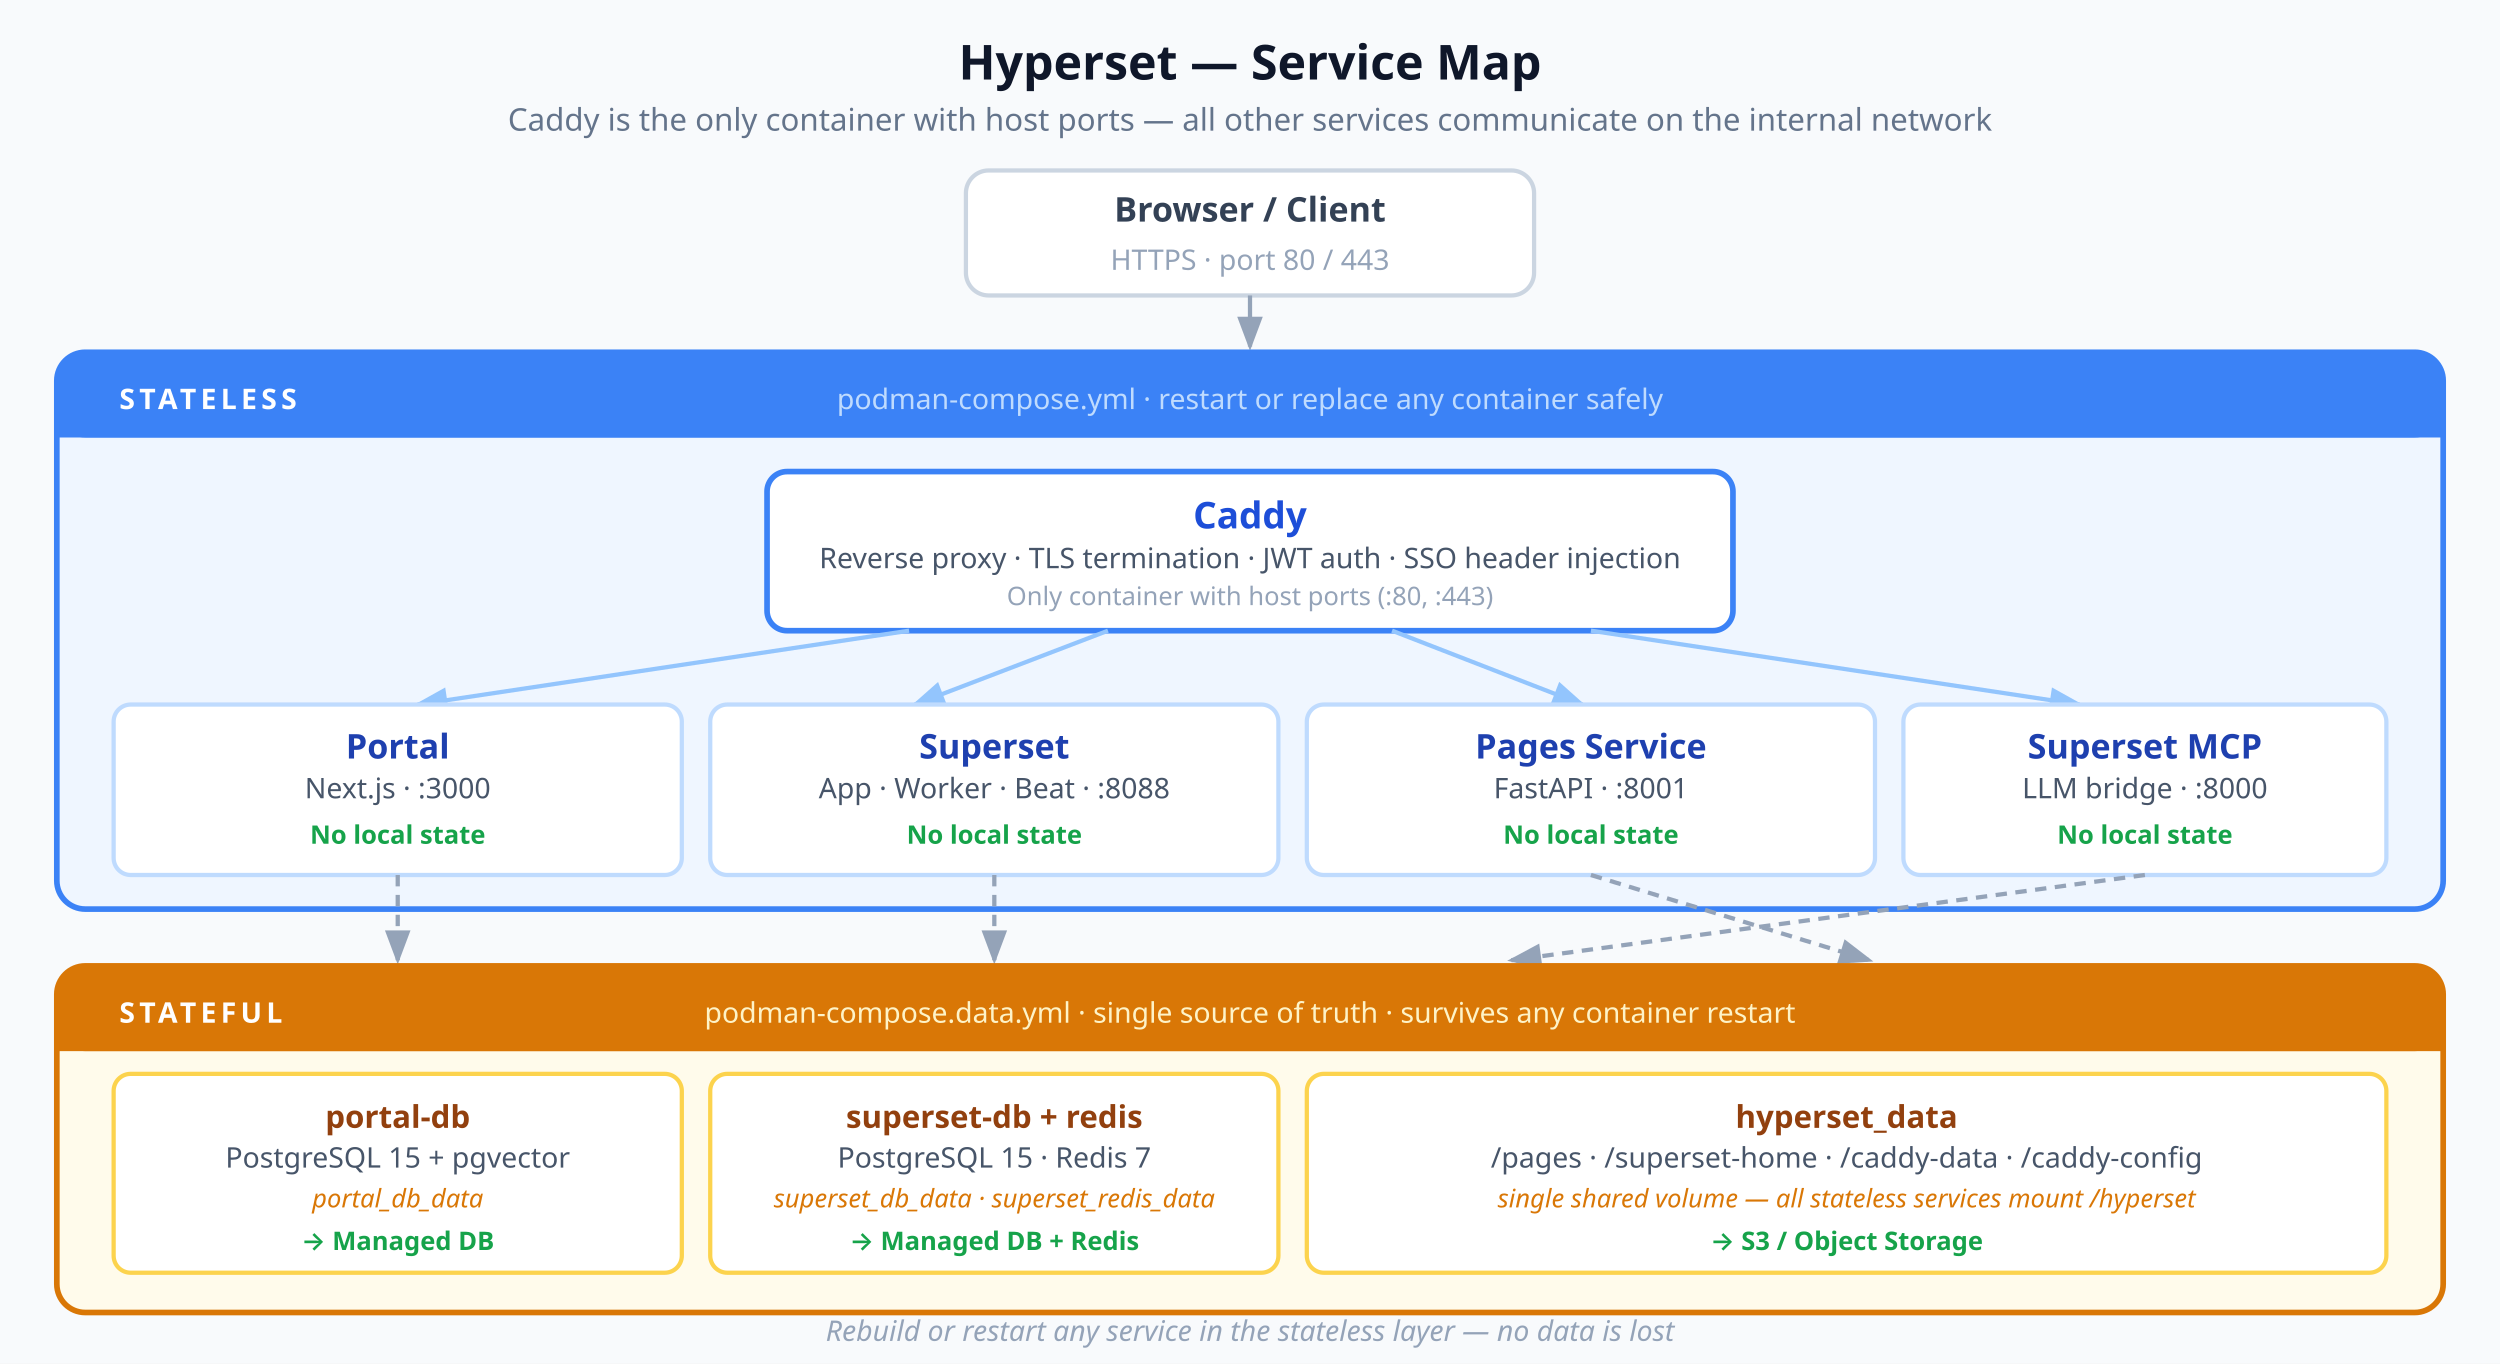
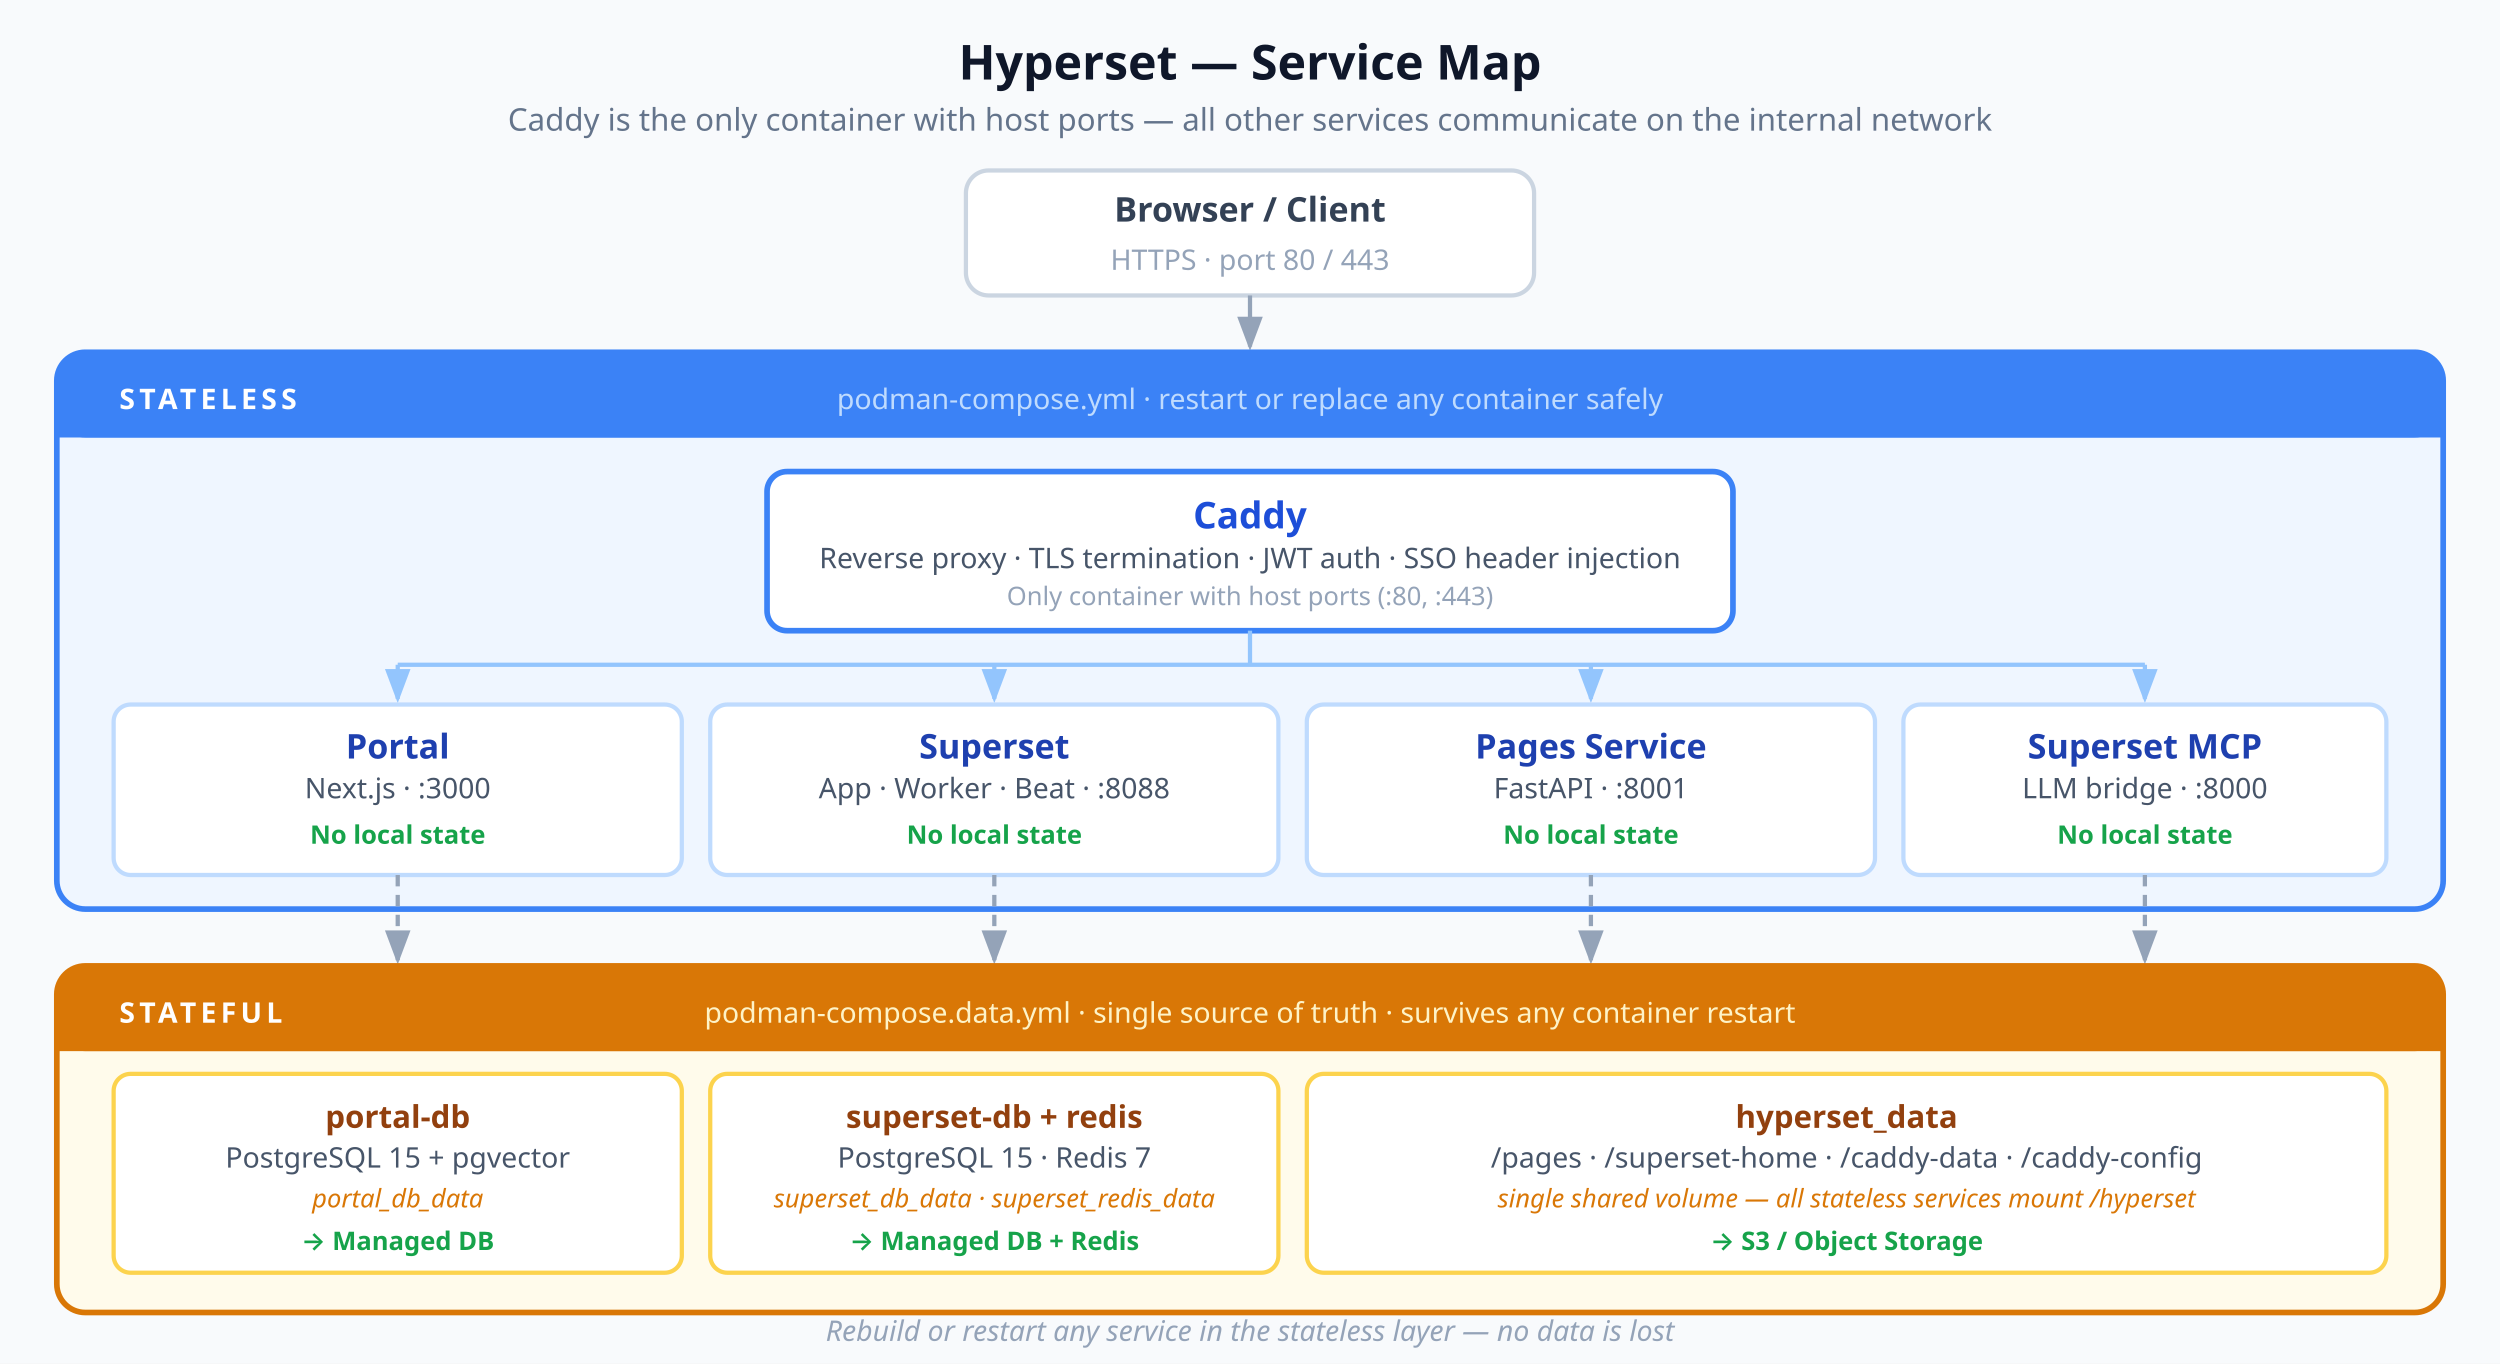
<svg xmlns="http://www.w3.org/2000/svg" viewBox="0 0 880 480" font-family="'Segoe UI', system-ui, -apple-system, sans-serif">
  <defs>
    <marker id="ag" markerWidth="8" markerHeight="6" refX="7" refY="3" orient="auto">
      <polygon points="0 0, 8 3, 0 6" fill="#94A3B8" />
    </marker>
    <marker id="ab" markerWidth="8" markerHeight="6" refX="7" refY="3" orient="auto">
      <polygon points="0 0, 8 3, 0 6" fill="#93C5FD" />
    </marker>
    <marker id="ad" markerWidth="8" markerHeight="6" refX="7" refY="3" orient="auto">
      <polygon points="0 0, 8 3, 0 6" fill="#94A3B8" />
    </marker>
  </defs>
  <rect width="880" height="480" fill="#F8FAFC" />
  <text x="440" y="28" text-anchor="middle" font-size="17" font-weight="700" fill="#0F172A">Hyperset — Service Map</text>
  <text x="440" y="46" text-anchor="middle" font-size="11" fill="#64748B">Caddy is the only container with host ports — all other services communicate on the internal network</text>
  <rect x="340" y="60" width="200" height="44" rx="8" fill="white" stroke="#CBD5E1" stroke-width="1.5" />
  <text x="440" y="78" text-anchor="middle" font-size="12" font-weight="600" fill="#334155">Browser / Client</text>
  <text x="440" y="95" text-anchor="middle" font-size="10" fill="#94A3B8">HTTPS · port 80 / 443</text>
  <line x1="440" y1="104" x2="440" y2="122" stroke="#94A3B8" stroke-width="1.5" marker-end="url(#ag)" />
  <rect x="20" y="124" width="840" height="196" rx="10" fill="#EFF6FF" stroke="#3B82F6" stroke-width="2" />
  <rect x="20" y="124" width="840" height="30" rx="10" fill="#3B82F6" />
  <rect x="20" y="140" width="840" height="14" fill="#3B82F6" />
  <text x="42" y="144" font-size="10" font-weight="700" fill="white" letter-spacing="1.5">STATELESS</text>
  <text x="440" y="144" text-anchor="middle" font-size="10" fill="#BFDBFE">podman-compose.yml  ·  restart or replace any container safely</text>
  <rect x="270" y="166" width="340" height="56" rx="7" fill="white" stroke="#3B82F6" stroke-width="2" />
  <text x="440" y="186" text-anchor="middle" font-size="13" font-weight="700" fill="#1D4ED8">Caddy</text>
  <text x="440" y="200" text-anchor="middle" font-size="10" fill="#475569">Reverse proxy · TLS termination · JWT auth · SSO header injection</text>
  <text x="440" y="213" text-anchor="middle" font-size="9" fill="#94A3B8">Only container with host ports (:80, :443)</text>
-   <line x1="320" y1="222" x2="147" y2="248" stroke="#93C5FD" stroke-width="1.5" marker-end="url(#ab)" />
-   <line x1="390" y1="222" x2="322" y2="248" stroke="#93C5FD" stroke-width="1.5" marker-end="url(#ab)" />
-   <line x1="490" y1="222" x2="557" y2="248" stroke="#93C5FD" stroke-width="1.5" marker-end="url(#ab)" />
-   <line x1="560" y1="222" x2="732" y2="248" stroke="#93C5FD" stroke-width="1.5" marker-end="url(#ab)" />
+   <line x1="440" y1="222" x2="440" y2="234" stroke="#93C5FD" stroke-width="1.5" />
+   <line x1="140" y1="234" x2="755" y2="234" stroke="#93C5FD" stroke-width="1.5" />
+   <line x1="140" y1="234" x2="140" y2="246" stroke="#93C5FD" stroke-width="1.5" marker-end="url(#ab)" />
+   <line x1="350" y1="234" x2="350" y2="246" stroke="#93C5FD" stroke-width="1.5" marker-end="url(#ab)" />
+   <line x1="560" y1="234" x2="560" y2="246" stroke="#93C5FD" stroke-width="1.5" marker-end="url(#ab)" />
+   <line x1="755" y1="234" x2="755" y2="246" stroke="#93C5FD" stroke-width="1.5" marker-end="url(#ab)" />
  <rect x="40" y="248" width="200" height="60" rx="6" fill="white" stroke="#BFDBFE" stroke-width="1.5" />
  <text x="140" y="267" text-anchor="middle" font-size="12" font-weight="600" fill="#1E40AF">Portal</text>
  <text x="140" y="281" text-anchor="middle" font-size="10" fill="#475569">Next.js · :3000</text>
  <text x="140" y="297" text-anchor="middle" font-size="9" font-weight="600" fill="#16A34A">No local state</text>
  <rect x="250" y="248" width="200" height="60" rx="6" fill="white" stroke="#BFDBFE" stroke-width="1.5" />
  <text x="350" y="267" text-anchor="middle" font-size="12" font-weight="600" fill="#1E40AF">Superset</text>
  <text x="350" y="281" text-anchor="middle" font-size="10" fill="#475569">App · Worker · Beat · :8088</text>
  <text x="350" y="297" text-anchor="middle" font-size="9" font-weight="600" fill="#16A34A">No local state</text>
  <rect x="460" y="248" width="200" height="60" rx="6" fill="white" stroke="#BFDBFE" stroke-width="1.5" />
  <text x="560" y="267" text-anchor="middle" font-size="12" font-weight="600" fill="#1E40AF">Pages Service</text>
  <text x="560" y="281" text-anchor="middle" font-size="10" fill="#475569">FastAPI · :8001</text>
  <text x="560" y="297" text-anchor="middle" font-size="9" font-weight="600" fill="#16A34A">No local state</text>
  <rect x="670" y="248" width="170" height="60" rx="6" fill="white" stroke="#BFDBFE" stroke-width="1.5" />
  <text x="755" y="267" text-anchor="middle" font-size="12" font-weight="600" fill="#1E40AF">Superset MCP</text>
  <text x="755" y="281" text-anchor="middle" font-size="10" fill="#475569">LLM bridge · :8000</text>
  <text x="755" y="297" text-anchor="middle" font-size="9" font-weight="600" fill="#16A34A">No local state</text>
  <line x1="140" y1="308" x2="140" y2="338" stroke="#94A3B8" stroke-width="1.5" stroke-dasharray="4 3" marker-end="url(#ad)" />
  <line x1="350" y1="308" x2="350" y2="338" stroke="#94A3B8" stroke-width="1.5" stroke-dasharray="4 3" marker-end="url(#ad)" />
-   <line x1="560" y1="308" x2="658" y2="338" stroke="#94A3B8" stroke-width="1.5" stroke-dasharray="4 3" marker-end="url(#ad)" />
-   <line x1="755" y1="308" x2="532" y2="338" stroke="#94A3B8" stroke-width="1.5" stroke-dasharray="4 3" marker-end="url(#ad)" />
+   <line x1="560" y1="308" x2="560" y2="338" stroke="#94A3B8" stroke-width="1.5" stroke-dasharray="4 3" marker-end="url(#ad)" />
+   <line x1="755" y1="308" x2="755" y2="338" stroke="#94A3B8" stroke-width="1.5" stroke-dasharray="4 3" marker-end="url(#ad)" />
  <rect x="20" y="340" width="840" height="122" rx="10" fill="#FFFBEB" stroke="#D97706" stroke-width="2" />
  <rect x="20" y="340" width="840" height="30" rx="10" fill="#D97706" />
  <rect x="20" y="356" width="840" height="14" fill="#D97706" />
  <text x="42" y="360" font-size="10" font-weight="700" fill="white" letter-spacing="1.5">STATEFUL</text>
  <text x="440" y="360" text-anchor="middle" font-size="10" fill="#FEF3C7">podman-compose.data.yml  ·  single source of truth  ·  survives any container restart</text>
  <rect x="40" y="378" width="200" height="70" rx="6" fill="white" stroke="#FCD34D" stroke-width="1.5" />
  <text x="140" y="397" text-anchor="middle" font-size="11" font-weight="700" fill="#92400E">portal-db</text>
  <text x="140" y="411" text-anchor="middle" font-size="10" fill="#475569">PostgreSQL 15 + pgvector</text>
  <text x="140" y="425" text-anchor="middle" font-size="9" fill="#D97706" font-style="italic">portal_db_data</text>
  <text x="140" y="440" text-anchor="middle" font-size="9" font-weight="600" fill="#16A34A">→ Managed DB</text>
  <rect x="250" y="378" width="200" height="70" rx="6" fill="white" stroke="#FCD34D" stroke-width="1.5" />
  <text x="350" y="397" text-anchor="middle" font-size="11" font-weight="700" fill="#92400E">superset-db + redis</text>
  <text x="350" y="411" text-anchor="middle" font-size="10" fill="#475569">PostgreSQL 15 · Redis 7</text>
  <text x="350" y="425" text-anchor="middle" font-size="9" fill="#D97706" font-style="italic">superset_db_data · superset_redis_data</text>
  <text x="350" y="440" text-anchor="middle" font-size="9" font-weight="600" fill="#16A34A">→ Managed DB + Redis</text>
  <rect x="460" y="378" width="380" height="70" rx="6" fill="white" stroke="#FCD34D" stroke-width="1.5" />
  <text x="650" y="397" text-anchor="middle" font-size="11" font-weight="700" fill="#92400E">hyperset_data</text>
  <text x="650" y="411" text-anchor="middle" font-size="10" fill="#475569">/pages · /superset-home · /caddy-data · /caddy-config</text>
  <text x="650" y="425" text-anchor="middle" font-size="9" fill="#D97706" font-style="italic">single shared volume — all stateless services mount /hyperset</text>
  <text x="650" y="440" text-anchor="middle" font-size="9" font-weight="600" fill="#16A34A">→ S3 / Object Storage</text>
  <text x="440" y="472" text-anchor="middle" font-size="10" fill="#94A3B8" font-style="italic">Rebuild or restart any service in the stateless layer — no data is lost</text>
</svg>
